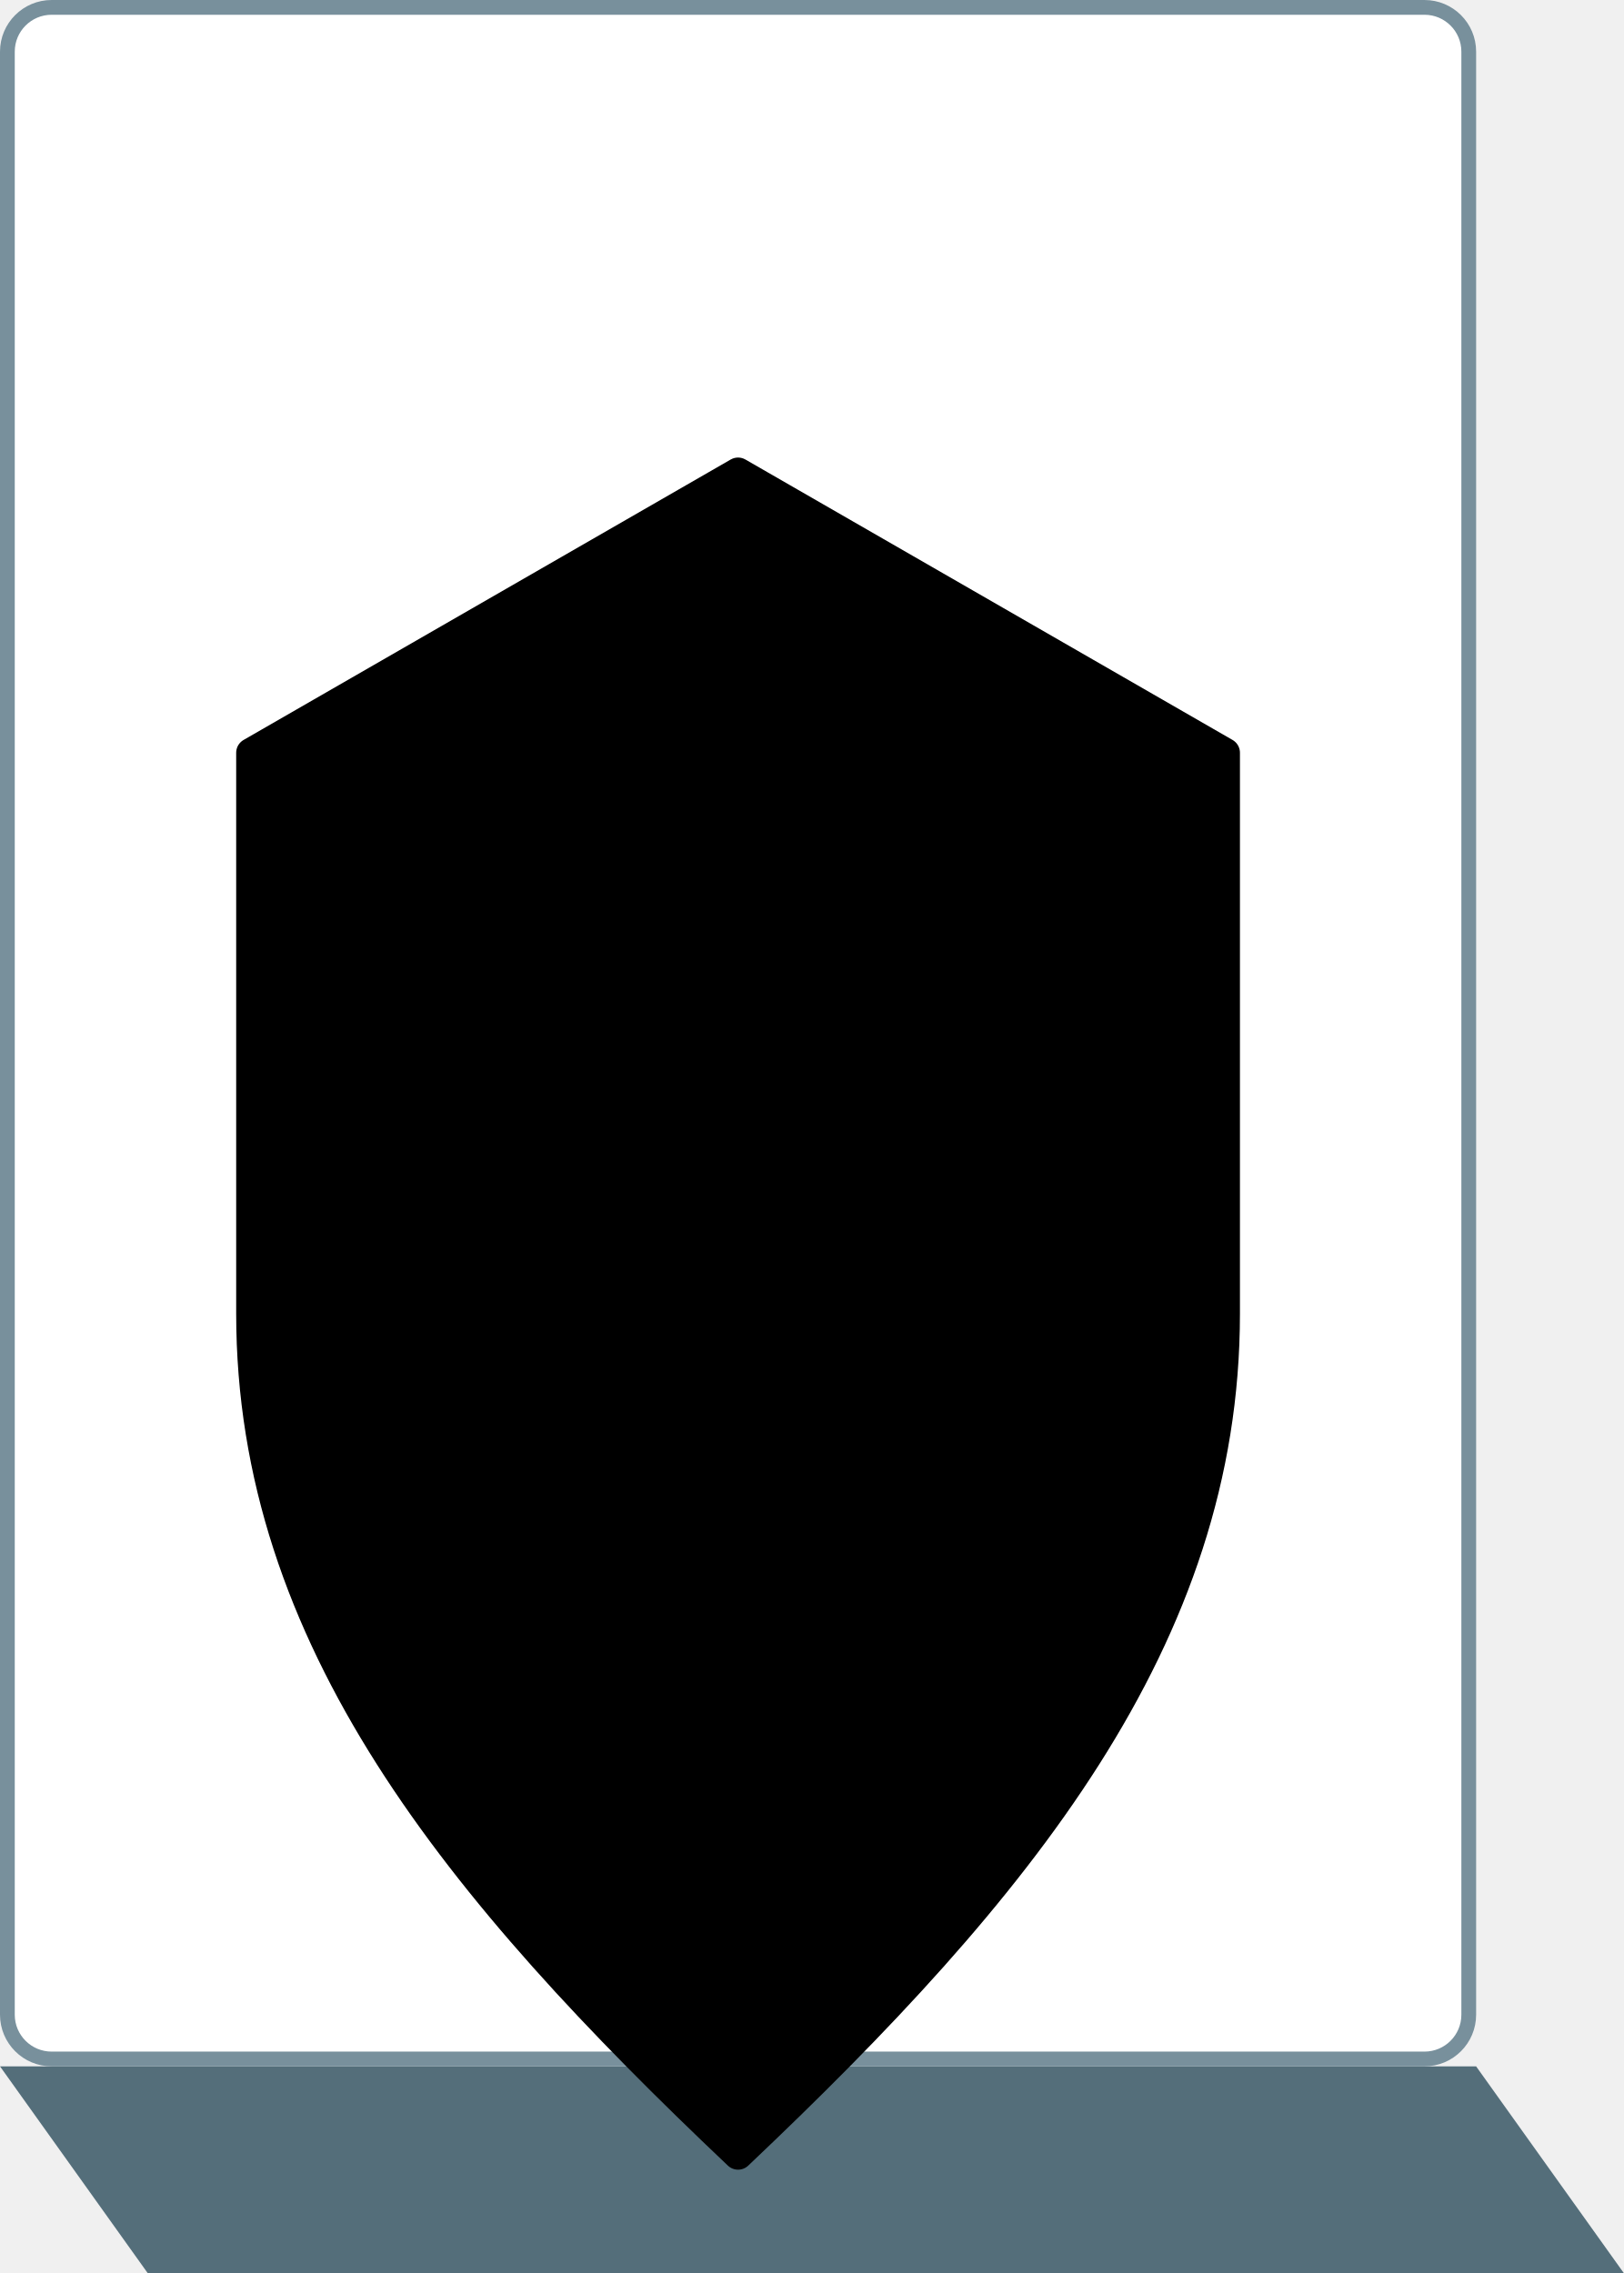
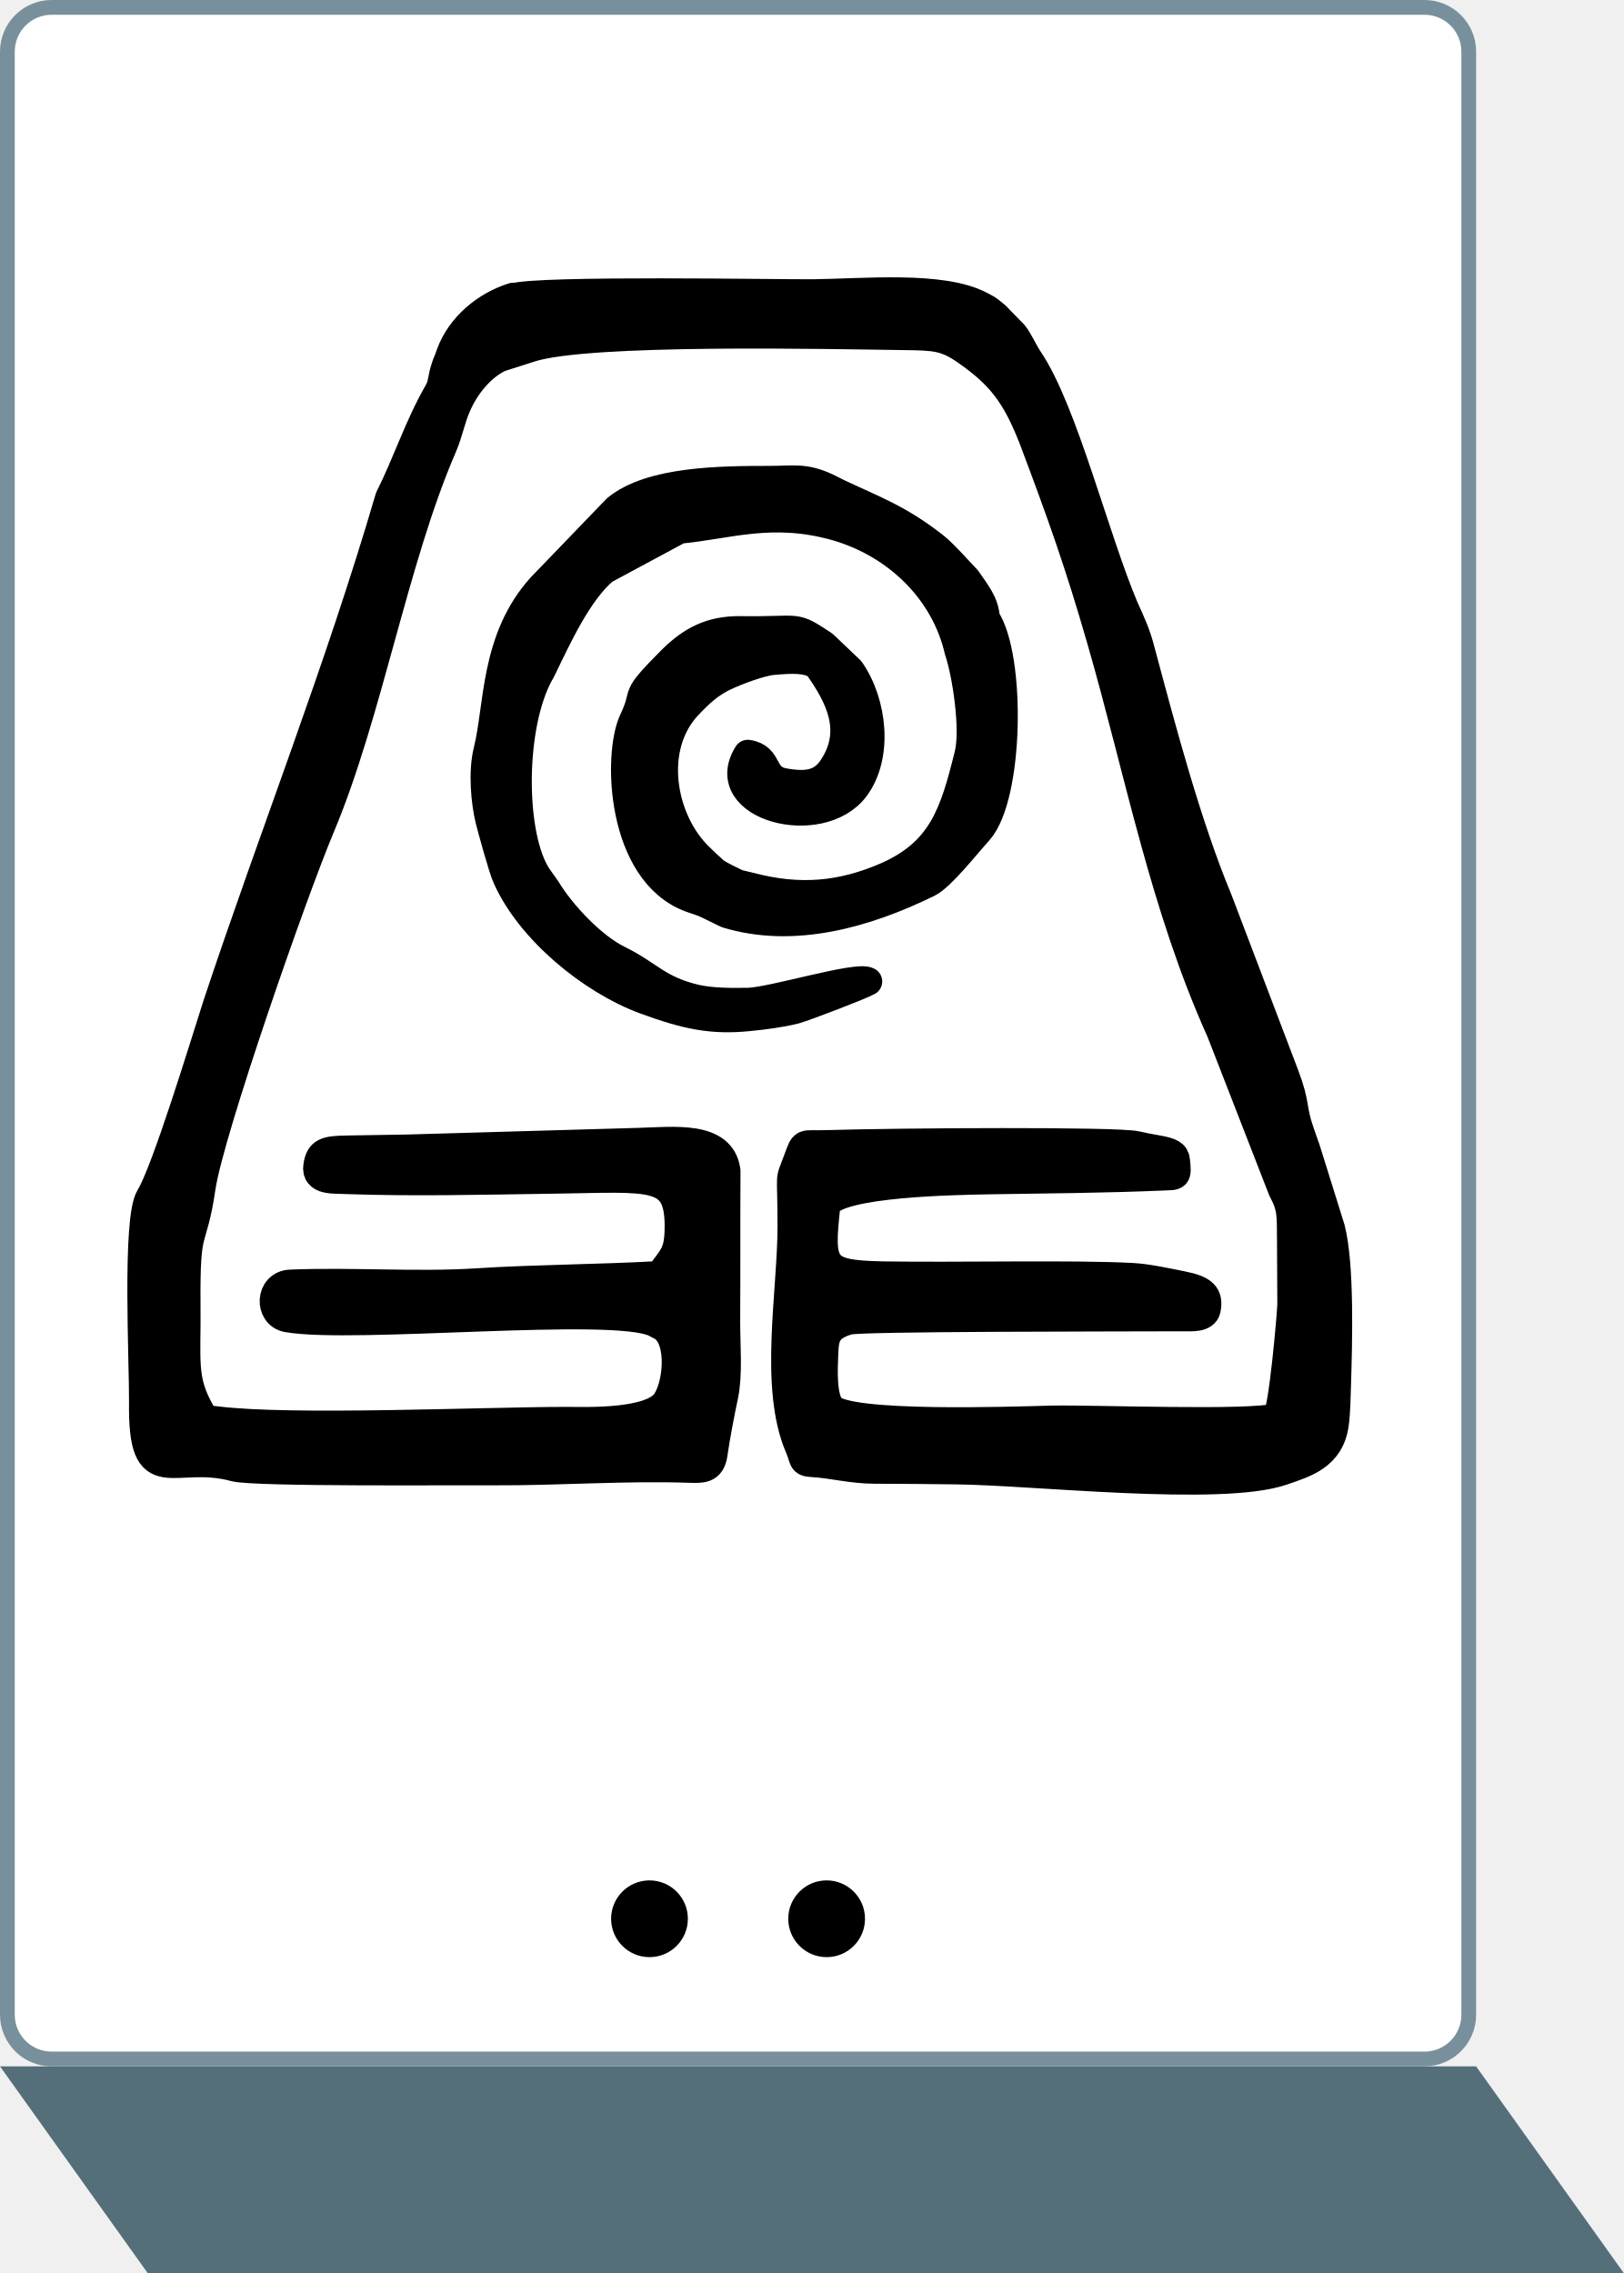
<svg xmlns="http://www.w3.org/2000/svg" width="110" height="154" viewBox="0 0 110 154">
  <path d="M0 140 L100 140 L110 154 L10 154 Z" fill="#546e7a" />
  <rect x="0.5" y="0.5" width="99" height="139" rx="3" fill="#ffffff" stroke="#78909c" stroke-width="1" />
  <g transform="translate(0,20)">
-     <g fill="#000000" stroke="#000000" stroke-width="2" stroke-linejoin="round" stroke-linecap="round">
-       <path d="M50 12 L83 31 L83 69 C83 91 69 108 50 126 C31 108 17 91 17 69 L17 31 Z M30 48 L70 48 L70 78 L30 78 Z" />
+     <g transform="translate(-102.0094,-351.0956) scale(0.02143)">
+       <path d="M7406 17007l-34 -17c-70,-32 -104,-22 -176,-22 -161,0 -379,2 -487,91l-238 247c-149,165 -134,377 -169,517 -17,68 -8,163 6,220 6,24 42,156 54,181 74,166 266,324 435,387 133,49 214,66 331,54 43,-4 104,-12 146,-23 30,-8 212,-78 230,-89 -33,-20 -302,63 -378,65 -55,1 -114,1 -165,-10 -121,-28 -148,-76 -246,-124 -82,-40 -180,-144 -227,-222l-29 -41c-81,-123 -86,-452 -1,-627 3,-7 14,-25 16,-30 48,-99 113,-242 196,-312l238 -128c153,-14 294,-67 497,-9 189,55 342,201 386,393 23,66 52,247 31,329 -46,185 -83,307 -262,385 -140,60 -272,73 -430,31 -12,-3 -27,-6 -38,-9 -20,-10 -58,-27 -74,-40l-24 -22 -24 -23c-120,-117 -160,-347 -35,-479 34,-36 67,-68 116,-91 35,-17 115,-47 153,-50 58,-5 109,-8 141,16 69,97 124,204 49,320 -34,53 -80,62 -154,49 -76,-13 -45,-80 -116,-90 -104,166 229,253 339,107 75,-100 57,-269 -15,-372l-84 -80c-100,-66 -66,-43 -263,-46 -94,-1 -155,32 -217,93 -132,133 -74,90 -122,192 -51,107 -41,480 182,562 23,8 41,13 60,23l53 26c212,65 441,-1 637,-97 41,-20 120,-121 160,-165 97,-109 104,-549 22,-672 -3,-50 -32,-83 -60,-124 -29,-30 -73,-81 -104,-105 -113,-88 -190,-114 -304,-168z" fill="#000000" stroke="#000000" stroke-width="90.0" stroke-linejoin="round" stroke-linecap="round" />
+       <path d="M6382 16389c-86,27 -166,93 -198,180l-6 17 -7 17c-18,52 -9,57 -27,89 -62,108 -97,221 -153,332 -160,547 -366,1065 -545,1604 -41,128 -162,526 -212,607 -43,69 -20,524 -21,648 -4,293 93,153 289,206 64,17 704,11 821,12 200,1 416,-15 616,-8 39,1 69,4 76,-46 7,-51 25,-144 34,-185 14,-68 6,-158 6,-233 1,-159 0,-319 1,-477 -15,-115 -166,-94 -281,-91l-730 21 -186 3c-69,1 -88,6 -95,51 -8,49 53,42 85,44 217,8 445,2 660,-1 315,-4 402,-27 397,162 -2,75 -21,85 -61,141 -198,11 -394,11 -579,23 -191,12 -392,-4 -588,4 -66,3 -69,97 -10,108 208,37 1029,-48 1162,15l15 8c70,29 61,179 22,240 -45,72 -258,63 -313,63 -264,0 -875,28 -1110,-2 -35,-4 -34,1 -51,-29 -58,-104 -42,-160 -44,-339 -2,-266 19,-174 48,-371 26,-174 287,-925 377,-1139 151,-360 231,-844 386,-1202 19,-44 26,-88 45,-130 26,-60 75,-122 135,-150l97 -31c182,-59 953,-41 1183,-38 97,1 131,3 196,49 109,76 156,140 209,274 89,236 146,395 217,642 119,413 198,837 377,1234l195 501c31,58 27,80 28,163l1 197c0,28 -28,346 -47,359 -77,25 -584,5 -712,8 -121,3 -648,22 -698,-39 -27,-33 -23,-123 -21,-167 2,-52 4,-87 77,-108 36,-11 830,-10 1061,-11 23,0 65,4 71,-24 9,-45 -10,-63 -76,-76 -49,-10 -115,-24 -159,-26 -185,-10 -563,-1 -788,-5 -194,-4 -201,-26 -179,-224 37,-71 415,-76 514,-78 185,-3 365,-4 551,-12 42,-2 46,4 40,-49 -2,-21 -14,-28 -59,-36 -30,-5 -42,-8 -66,-13 -60,-14 -745,-10 -978,-3 -82,3 -69,-13 -94,53 -27,73 -17,22 -17,207 0,207 -58,507 23,696 18,41 7,49 42,51 60,3 125,21 198,21 85,0 170,1 255,2 240,2 839,70 1033,3 72,-25 151,-47 165,-149 5,-35 6,-90 7,-126 4,-129 11,-376 -19,-492l-79 -253 -3 -8 -15 -43c-28,-81 -11,-83 -49,-183l-210 -552c-99,-238 -178,-538 -245,-788 -14,-54 -28,-83 -51,-134 -93,-218 -193,-625 -303,-787 -18,-27 -33,-63 -48,-80l-46 -47c-9,-9 -2,-4 -18,-17 -18,-15 -21,-16 -42,-27 -122,-63 -365,-39 -528,-37 -101,1 -867,-13 -949,13z" fill="#000000" stroke="#000000" stroke-width="90.0" stroke-linejoin="round" stroke-linecap="round" />
    </g>
    <circle cx="44" cy="110" r="2.6" fill="#000000" />
    <circle cx="56" cy="110" r="2.6" fill="#000000" />
  </g>
</svg>
